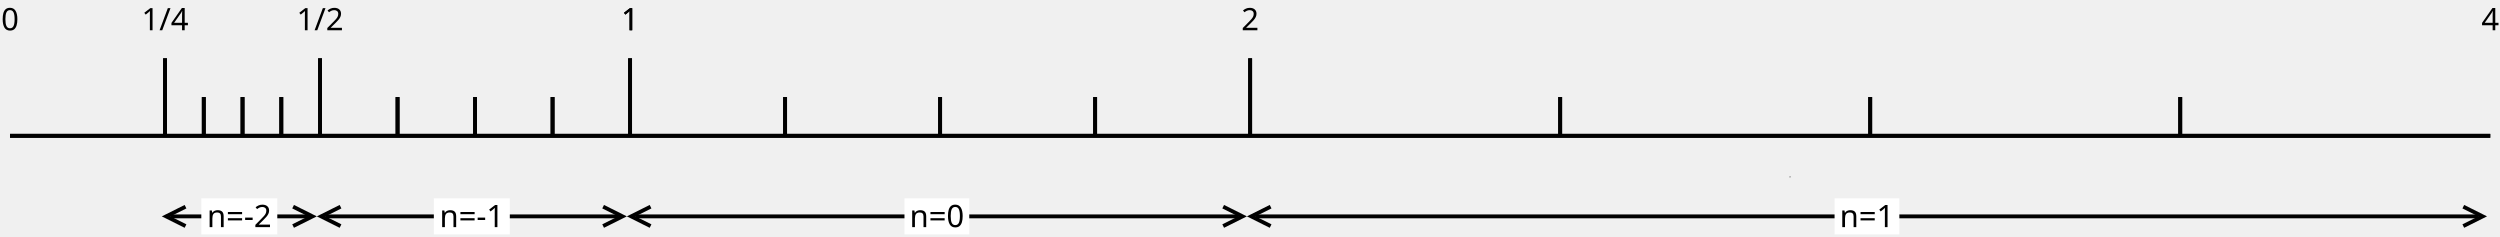
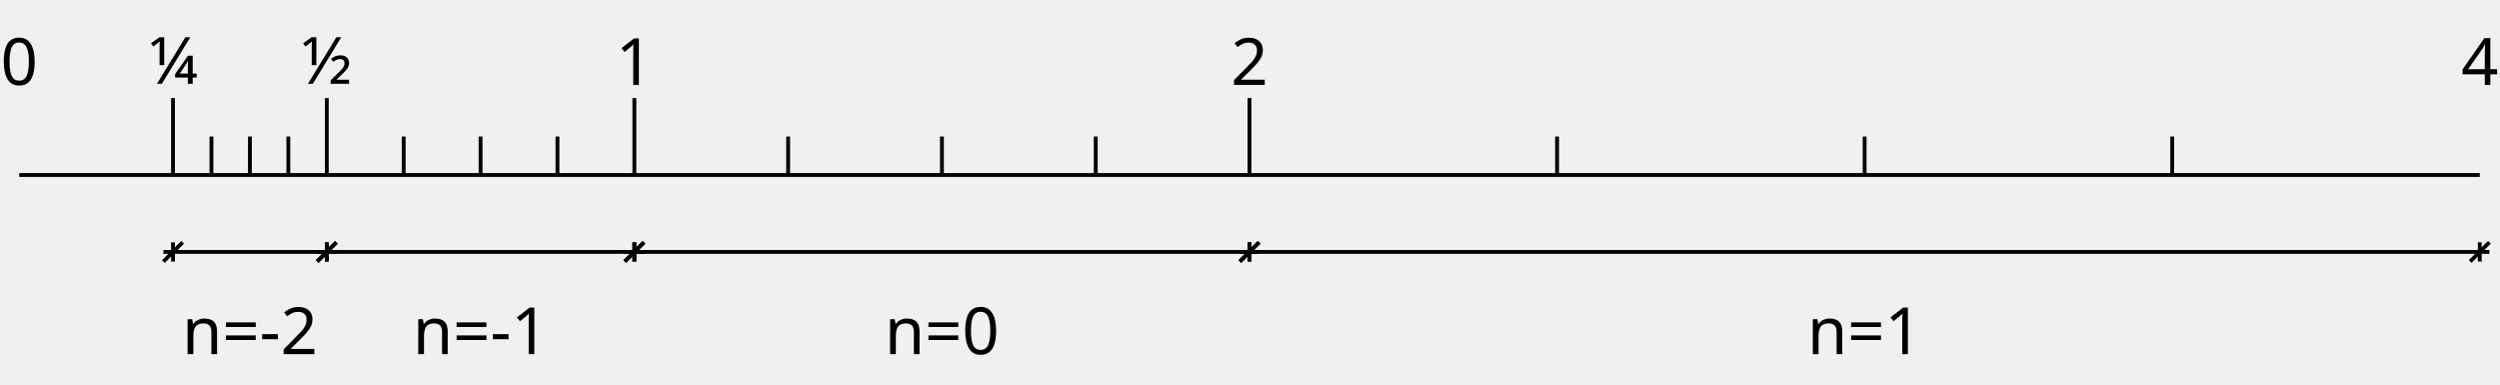
- <svg xmlns="http://www.w3.org/2000/svg" width="646cm" height="61cm" viewBox="165 91 12902 1203">
+ <svg xmlns="http://www.w3.org/2000/svg" width="65cm" height="10cm" viewBox="30 395 1300 188">
  <g id="Background">
-     <line style="fill: none; stroke-opacity: 1; stroke-width: 20; stroke: #000000" x1="216.7" y1="784.226" x2="13016.7" y2="784.226" />
-     <line style="fill: none; stroke-opacity: 1; stroke-width: 20; stroke: #000000" x1="1016.7" y1="384.226" x2="1016.7" y2="784.226" />
-     <line style="fill: none; stroke-opacity: 1; stroke-width: 20; stroke: #000000" x1="1816.7" y1="384.226" x2="1816.7" y2="784.226" />
-     <line style="fill: none; stroke-opacity: 1; stroke-width: 20; stroke: #000000" x1="3416.7" y1="384.226" x2="3416.7" y2="784.226" />
-     <text font-size="160" style="fill: #000000; fill-opacity: 1; stroke: none;text-anchor:middle;font-family:sans-serif;font-style:normal;font-weight:normal" x="1016.7" y="239.616">
-       <tspan x="1016.7" y="239.616">1/4</tspan>
+     <line style="fill: none; stroke-opacity: 1; stroke-width: 2; stroke: #000000" x1="40" y1="480" x2="1320" y2="480" />
+     <line style="fill: none; stroke-opacity: 1; stroke-width: 2; stroke: #000000" x1="120" y1="480" x2="120" y2="440" />
+     <line style="fill: none; stroke-opacity: 1; stroke-width: 2; stroke: #000000" x1="200" y1="480" x2="200" y2="440" />
+     <line style="fill: none; stroke-opacity: 1; stroke-width: 2; stroke: #000000" x1="360" y1="480" x2="360" y2="440" />
+     <g>
+       <line style="fill: none; stroke-opacity: 1; stroke-width: 2; stroke: #000000" x1="120" y1="520" x2="200" y2="520" />
+       <line style="fill: none; stroke-opacity: 1; stroke-width: 2; stroke: #000000" x1="120" y1="520" x2="115" y2="520" />
+       <line style="fill: none; stroke-opacity: 1; stroke-width: 2; stroke: #000000" x1="115" y1="525" x2="125" y2="515" />
+       <line style="fill: none; stroke-opacity: 1; stroke-width: 2; stroke: #000000" x1="120" y1="525" x2="120" y2="515" />
+       <line style="fill: none; stroke-opacity: 1; stroke-width: 2; stroke: #000000" x1="200" y1="520" x2="205" y2="520" />
+       <line style="fill: none; stroke-opacity: 1; stroke-width: 2; stroke: #000000" x1="205" y1="515" x2="195" y2="525" />
+       <line style="fill: none; stroke-opacity: 1; stroke-width: 2; stroke: #000000" x1="200" y1="515" x2="200" y2="525" />
+     </g>
+     <line style="fill: none; stroke-opacity: 1; stroke-width: 2; stroke: #000000" x1="680" y1="480" x2="680" y2="440" />
+     <text font-size="33.867" style="fill: #000000; fill-opacity: 1; stroke: none;text-anchor:middle;font-family:sans-serif;font-style:normal;font-weight:normal" x="120" y="432.572">
+       <tspan x="120" y="432.572">¼</tspan>
    </text>
-     <text font-size="160" style="fill: #000000; fill-opacity: 1; stroke: none;text-anchor:middle;font-family:sans-serif;font-style:normal;font-weight:normal" x="1816.7" y="239.616">
-       <tspan x="1816.7" y="239.616">1/2</tspan>
+     <text font-size="33.867" style="fill: #000000; fill-opacity: 1; stroke: none;text-anchor:middle;font-family:sans-serif;font-style:normal;font-weight:normal" x="200" y="432.572">
+       <tspan x="200" y="432.572">½</tspan>
    </text>
-     <text font-size="160" style="fill: #000000; fill-opacity: 1; stroke: none;text-anchor:middle;font-family:sans-serif;font-style:normal;font-weight:normal" x="3416.7" y="239.616">
-       <tspan x="3416.7" y="239.616">1</tspan>
+     <text font-size="33.867" style="fill: #000000; fill-opacity: 1; stroke: none;text-anchor:middle;font-family:sans-serif;font-style:normal;font-weight:normal" x="360" y="433.15">
+       <tspan x="360" y="433.15">1</tspan>
    </text>
-     <text font-size="160" style="fill: #000000; fill-opacity: 1; stroke: none;text-anchor:middle;font-family:sans-serif;font-style:normal;font-weight:normal" x="6616.7" y="239.616">
-       <tspan x="6616.7" y="239.616">2</tspan>
+     <line style="fill: none; stroke-opacity: 1; stroke-width: 2; stroke: #000000" x1="140" y1="480" x2="140" y2="460" />
+     <line style="fill: none; stroke-opacity: 1; stroke-width: 2; stroke: #000000" x1="160" y1="480" x2="160" y2="460" />
+     <line style="fill: none; stroke-opacity: 1; stroke-width: 2; stroke: #000000" x1="180" y1="480" x2="180" y2="460" />
+     <line style="fill: none; stroke-opacity: 1; stroke-width: 2; stroke: #000000" x1="240" y1="480" x2="240" y2="460" />
+     <line style="fill: none; stroke-opacity: 1; stroke-width: 2; stroke: #000000" x1="280" y1="480" x2="280" y2="460" />
+     <line style="fill: none; stroke-opacity: 1; stroke-width: 2; stroke: #000000" x1="320" y1="480" x2="320" y2="460" />
+     <line style="fill: none; stroke-opacity: 1; stroke-width: 2; stroke: #000000" x1="440" y1="480" x2="440" y2="460" />
+     <line style="fill: none; stroke-opacity: 1; stroke-width: 2; stroke: #000000" x1="520" y1="480" x2="520" y2="460" />
+     <line style="fill: none; stroke-opacity: 1; stroke-width: 2; stroke: #000000" x1="600" y1="480" x2="600" y2="460" />
+     <line style="fill: none; stroke-opacity: 1; stroke-width: 2; stroke: #000000" x1="1160" y1="480" x2="1160" y2="460" />
+     <line style="fill: none; stroke-opacity: 1; stroke-width: 2; stroke: #000000" x1="840" y1="480" x2="840" y2="460" />
+     <line style="fill: none; stroke-opacity: 1; stroke-width: 2; stroke: #000000" x1="1000" y1="480" x2="1000" y2="460" />
+     <text font-size="33.867" style="fill: #000000; fill-opacity: 1; stroke: none;text-anchor:middle;font-family:sans-serif;font-style:normal;font-weight:normal" x="680" y="433.15">
+       <tspan x="680" y="433.15">2</tspan>
    </text>
-     <line style="fill: none; stroke-opacity: 1; stroke-width: 20; stroke: #000000" x1="6616.7" y1="384.226" x2="6616.7" y2="784.226" />
-     <line style="fill: none; stroke-opacity: 1; stroke-width: 20; stroke: #000000" x1="1216.7" y1="584.226" x2="1216.7" y2="784.226" />
-     <line style="fill: none; stroke-opacity: 1; stroke-width: 20; stroke: #000000" x1="1416.7" y1="584.226" x2="1416.7" y2="784.226" />
-     <line style="fill: none; stroke-opacity: 1; stroke-width: 20; stroke: #000000" x1="1616.7" y1="584.226" x2="1616.7" y2="784.226" />
-     <text font-size="160" style="fill: #000000; fill-opacity: 1; stroke: none;text-anchor:middle;font-family:sans-serif;font-style:normal;font-weight:normal" x="216.7" y="239.616">
-       <tspan x="216.7" y="239.616">0</tspan>
+     <text font-size="33.867" style="fill: #000000; fill-opacity: 1; stroke: none;text-anchor:middle;font-family:sans-serif;font-style:normal;font-weight:normal" x="1320" y="433.15">
+       <tspan x="1320" y="433.15">4</tspan>
    </text>
-     <line style="fill: none; stroke-opacity: 1; stroke-width: 20; stroke: #000000" x1="2216.7" y1="584.226" x2="2216.7" y2="784.226" />
-     <line style="fill: none; stroke-opacity: 1; stroke-width: 20; stroke: #000000" x1="2616.7" y1="584.226" x2="2616.7" y2="784.226" />
-     <line style="fill: none; stroke-opacity: 1; stroke-width: 20; stroke: #000000" x1="3016.7" y1="584.226" x2="3016.7" y2="784.226" />
-     <line style="fill: none; stroke-opacity: 1; stroke-width: 20; stroke: #000000" x1="4216.7" y1="584.226" x2="4216.7" y2="784.226" />
-     <line style="fill: none; stroke-opacity: 1; stroke-width: 20; stroke: #000000" x1="5016.7" y1="584.226" x2="5016.7" y2="784.226" />
-     <line style="fill: none; stroke-opacity: 1; stroke-width: 20; stroke: #000000" x1="5816.7" y1="584.226" x2="5816.7" y2="784.226" />
-     <text font-size="160" style="fill: #000000; fill-opacity: 1; stroke: none;text-anchor:middle;font-family:sans-serif;font-style:normal;font-weight:normal" x="13016.7" y="239.616">
-       <tspan x="13016.7" y="239.616">4</tspan>
-     </text>
-     <line style="fill: none; stroke-opacity: 1; stroke-width: 20; stroke: #000000" x1="8216.7" y1="584.226" x2="8216.7" y2="784.226" />
-     <line style="fill: none; stroke-opacity: 1; stroke-width: 20; stroke: #000000" x1="9816.7" y1="584.226" x2="9816.7" y2="784.226" />
-     <line style="fill: none; stroke-opacity: 1; stroke-width: 20; stroke: #000000" x1="11416.7" y1="584.226" x2="11416.7" y2="784.226" />
-     <line style="fill: none; stroke-opacity: 1; stroke-width: 20; stroke: #000000" x1="216.7" y1="784.224" x2="13016.7" y2="784.224" />
-     <line style="fill: none; stroke-opacity: 1; stroke-width: 20; stroke: #000000" x1="1016.7" y1="384.224" x2="1016.7" y2="784.224" />
-     <line style="fill: none; stroke-opacity: 1; stroke-width: 20; stroke: #000000" x1="1816.7" y1="384.224" x2="1816.7" y2="784.224" />
-     <line style="fill: none; stroke-opacity: 1; stroke-width: 20; stroke: #000000" x1="3416.7" y1="384.224" x2="3416.7" y2="784.224" />
-     <text font-size="160" style="fill: #000000; fill-opacity: 1; stroke: none;text-anchor:middle;font-family:sans-serif;font-style:normal;font-weight:normal" x="3416.7" y="239.616">
-       <tspan x="3416.7" y="239.616">1</tspan>
-     </text>
-     <line style="fill: none; stroke-opacity: 1; stroke-width: 20; stroke: #000000" x1="6616.7" y1="384.224" x2="6616.7" y2="784.224" />
-     <line style="fill: none; stroke-opacity: 1; stroke-width: 20; stroke: #000000" x1="1216.7" y1="584.224" x2="1216.7" y2="784.224" />
-     <line style="fill: none; stroke-opacity: 1; stroke-width: 20; stroke: #000000" x1="1416.7" y1="584.224" x2="1416.7" y2="784.224" />
-     <line style="fill: none; stroke-opacity: 1; stroke-width: 20; stroke: #000000" x1="1616.7" y1="584.224" x2="1616.7" y2="784.224" />
-     <line style="fill: none; stroke-opacity: 1; stroke-width: 20; stroke: #000000" x1="2216.7" y1="584.224" x2="2216.7" y2="784.224" />
-     <line style="fill: none; stroke-opacity: 1; stroke-width: 20; stroke: #000000" x1="2616.7" y1="584.224" x2="2616.7" y2="784.224" />
-     <line style="fill: none; stroke-opacity: 1; stroke-width: 20; stroke: #000000" x1="3016.7" y1="584.224" x2="3016.7" y2="784.224" />
-     <line style="fill: none; stroke-opacity: 1; stroke-width: 20; stroke: #000000" x1="4216.7" y1="584.224" x2="4216.7" y2="784.224" />
-     <line style="fill: none; stroke-opacity: 1; stroke-width: 20; stroke: #000000" x1="5016.7" y1="584.224" x2="5016.7" y2="784.224" />
-     <line style="fill: none; stroke-opacity: 1; stroke-width: 20; stroke: #000000" x1="5816.7" y1="584.224" x2="5816.7" y2="784.224" />
-     <line style="fill: none; stroke-opacity: 1; stroke-width: 20; stroke: #000000" x1="8216.7" y1="584.224" x2="8216.7" y2="784.224" />
-     <line style="fill: none; stroke-opacity: 1; stroke-width: 20; stroke: #000000" x1="9816.7" y1="584.224" x2="9816.7" y2="784.224" />
-     <line style="fill: none; stroke-opacity: 1; stroke-width: 20; stroke: #000000" x1="11416.7" y1="584.224" x2="11416.7" y2="784.224" />
-     <g>
-       <line style="fill: none; stroke-opacity: 1; stroke-width: 20; stroke: #000000" x1="6644.72" y1="1200" x2="12955.3" y2="1200" />
-       <polyline style="fill: none; stroke-opacity: 1; stroke-width: 20; stroke: #000000" points="6722.36,1150 6622.36,1200 6722.36,1250 " />
-       <polyline style="fill: none; stroke-opacity: 1; stroke-width: 20; stroke: #000000" points="12877.6,1250 12977.6,1200 12877.6,1150 " />
-     </g>
-     <text font-size="12.8" style="fill: #000000; fill-opacity: 1; stroke: none;text-anchor:start;font-family:sans-serif;font-style:normal;font-weight:normal" x="9400" y="1000">
-       <tspan x="9400" y="1000">n</tspan>
+     <text font-size="33.867" style="fill: #000000; fill-opacity: 1; stroke: none;text-anchor:middle;font-family:sans-serif;font-style:normal;font-weight:normal" x="40" y="433.15">
+       <tspan x="40" y="433.15">0</tspan>
    </text>
    <g>
-       <rect style="fill: #ffffff; fill-opacity: 1; stroke: none" x="9632.85" y="1106.88" width="334.3" height="186.25" />
-       <text font-size="160" style="fill: #000000; fill-opacity: 1; stroke: none;text-anchor:middle;font-family:sans-serif;font-style:normal;font-weight:normal" x="9800" y="1255.39">
-         <tspan x="9800" y="1255.39">n=1</tspan>
-       </text>
+       <line style="fill: none; stroke-opacity: 1; stroke-width: 2; stroke: #000000" x1="200" y1="520" x2="360" y2="520" />
+       <line style="fill: none; stroke-opacity: 1; stroke-width: 2; stroke: #000000" x1="200" y1="520" x2="195" y2="520" />
+       <line style="fill: none; stroke-opacity: 1; stroke-width: 2; stroke: #000000" x1="195" y1="525" x2="205" y2="515" />
+       <line style="fill: none; stroke-opacity: 1; stroke-width: 2; stroke: #000000" x1="200" y1="525" x2="200" y2="515" />
+       <line style="fill: none; stroke-opacity: 1; stroke-width: 2; stroke: #000000" x1="360" y1="520" x2="365" y2="520" />
+       <line style="fill: none; stroke-opacity: 1; stroke-width: 2; stroke: #000000" x1="365" y1="515" x2="355" y2="525" />
+       <line style="fill: none; stroke-opacity: 1; stroke-width: 2; stroke: #000000" x1="360" y1="515" x2="360" y2="525" />
    </g>
    <g>
-       <line style="fill: none; stroke-opacity: 1; stroke-width: 20; stroke: #000000" x1="3444.72" y1="1200" x2="6555.28" y2="1200" />
-       <polyline style="fill: none; stroke-opacity: 1; stroke-width: 20; stroke: #000000" points="3522.36,1150 3422.36,1200 3522.36,1250 " />
-       <polyline style="fill: none; stroke-opacity: 1; stroke-width: 20; stroke: #000000" points="6477.64,1250 6577.64,1200 6477.64,1150 " />
+       <line style="fill: none; stroke-opacity: 1; stroke-width: 2; stroke: #000000" x1="360" y1="520" x2="680" y2="520" />
+       <line style="fill: none; stroke-opacity: 1; stroke-width: 2; stroke: #000000" x1="360" y1="520" x2="355" y2="520" />
+       <line style="fill: none; stroke-opacity: 1; stroke-width: 2; stroke: #000000" x1="355" y1="525" x2="365" y2="515" />
+       <line style="fill: none; stroke-opacity: 1; stroke-width: 2; stroke: #000000" x1="360" y1="525" x2="360" y2="515" />
+       <line style="fill: none; stroke-opacity: 1; stroke-width: 2; stroke: #000000" x1="680" y1="520" x2="685" y2="520" />
+       <line style="fill: none; stroke-opacity: 1; stroke-width: 2; stroke: #000000" x1="685" y1="515" x2="675" y2="525" />
+       <line style="fill: none; stroke-opacity: 1; stroke-width: 2; stroke: #000000" x1="680" y1="515" x2="680" y2="525" />
    </g>
    <g>
-       <rect style="fill: #ffffff; fill-opacity: 1; stroke: none" x="4832.85" y="1106.88" width="334.3" height="186.25" />
-       <text font-size="160" style="fill: #000000; fill-opacity: 1; stroke: none;text-anchor:middle;font-family:sans-serif;font-style:normal;font-weight:normal" x="5000" y="1255.39">
-         <tspan x="5000" y="1255.39">n=0</tspan>
-       </text>
+       <line style="fill: none; stroke-opacity: 1; stroke-width: 2; stroke: #000000" x1="680" y1="520" x2="1320" y2="520" />
+       <line style="fill: none; stroke-opacity: 1; stroke-width: 2; stroke: #000000" x1="680" y1="520" x2="675" y2="520" />
+       <line style="fill: none; stroke-opacity: 1; stroke-width: 2; stroke: #000000" x1="675" y1="525" x2="685" y2="515" />
+       <line style="fill: none; stroke-opacity: 1; stroke-width: 2; stroke: #000000" x1="680" y1="525" x2="680" y2="515" />
+       <line style="fill: none; stroke-opacity: 1; stroke-width: 2; stroke: #000000" x1="1320" y1="520" x2="1325" y2="520" />
+       <line style="fill: none; stroke-opacity: 1; stroke-width: 2; stroke: #000000" x1="1325" y1="515" x2="1315" y2="525" />
+       <line style="fill: none; stroke-opacity: 1; stroke-width: 2; stroke: #000000" x1="1320" y1="515" x2="1320" y2="525" />
    </g>
-     <g>
-       <line style="fill: none; stroke-opacity: 1; stroke-width: 20; stroke: #000000" x1="1844.72" y1="1200" x2="3355.28" y2="1200" />
-       <polyline style="fill: none; stroke-opacity: 1; stroke-width: 20; stroke: #000000" points="1922.36,1150 1822.36,1200 1922.36,1250 " />
-       <polyline style="fill: none; stroke-opacity: 1; stroke-width: 20; stroke: #000000" points="3277.64,1250 3377.64,1200 3277.64,1150 " />
-     </g>
-     <g>
-       <rect style="fill: #ffffff; fill-opacity: 1; stroke: none" x="2403.97" y="1106.88" width="392.05" height="186.25" />
-       <text font-size="160" style="fill: #000000; fill-opacity: 1; stroke: none;text-anchor:middle;font-family:sans-serif;font-style:normal;font-weight:normal" x="2600" y="1255.39">
-         <tspan x="2600" y="1255.39">n=-1</tspan>
-       </text>
-     </g>
-     <g>
-       <line style="fill: none; stroke-opacity: 1; stroke-width: 20; stroke: #000000" x1="1044.72" y1="1200" x2="1755.28" y2="1200" />
-       <polyline style="fill: none; stroke-opacity: 1; stroke-width: 20; stroke: #000000" points="1122.36,1150 1022.36,1200 1122.36,1250 " />
-       <polyline style="fill: none; stroke-opacity: 1; stroke-width: 20; stroke: #000000" points="1677.64,1250 1777.64,1200 1677.64,1150 " />
-     </g>
-     <g>
-       <rect style="fill: #ffffff; fill-opacity: 1; stroke: none" x="1203.98" y="1106.88" width="392.05" height="186.25" />
-       <text font-size="160" style="fill: #000000; fill-opacity: 1; stroke: none;text-anchor:middle;font-family:sans-serif;font-style:normal;font-weight:normal" x="1400" y="1255.39">
-         <tspan x="1400" y="1255.39">n=-2</tspan>
-       </text>
-     </g>
+     <text font-size="33.867" style="fill: #000000; fill-opacity: 1; stroke: none;text-anchor:middle;font-family:sans-serif;font-style:normal;font-weight:normal" x="160" y="573.15">
+       <tspan x="160" y="573.15">n=-2</tspan>
+     </text>
+     <text font-size="33.867" style="fill: #000000; fill-opacity: 1; stroke: none;text-anchor:middle;font-family:sans-serif;font-style:normal;font-weight:normal" x="280" y="573.15">
+       <tspan x="280" y="573.15">n=-1</tspan>
+     </text>
+     <text font-size="33.867" style="fill: #000000; fill-opacity: 1; stroke: none;text-anchor:middle;font-family:sans-serif;font-style:normal;font-weight:normal" x="520" y="573.15">
+       <tspan x="520" y="573.15">n=0</tspan>
+     </text>
+     <text font-size="33.867" style="fill: #000000; fill-opacity: 1; stroke: none;text-anchor:middle;font-family:sans-serif;font-style:normal;font-weight:normal" x="1000" y="573.15">
+       <tspan x="1000" y="573.15">n=1</tspan>
+     </text>
  </g>
</svg>
